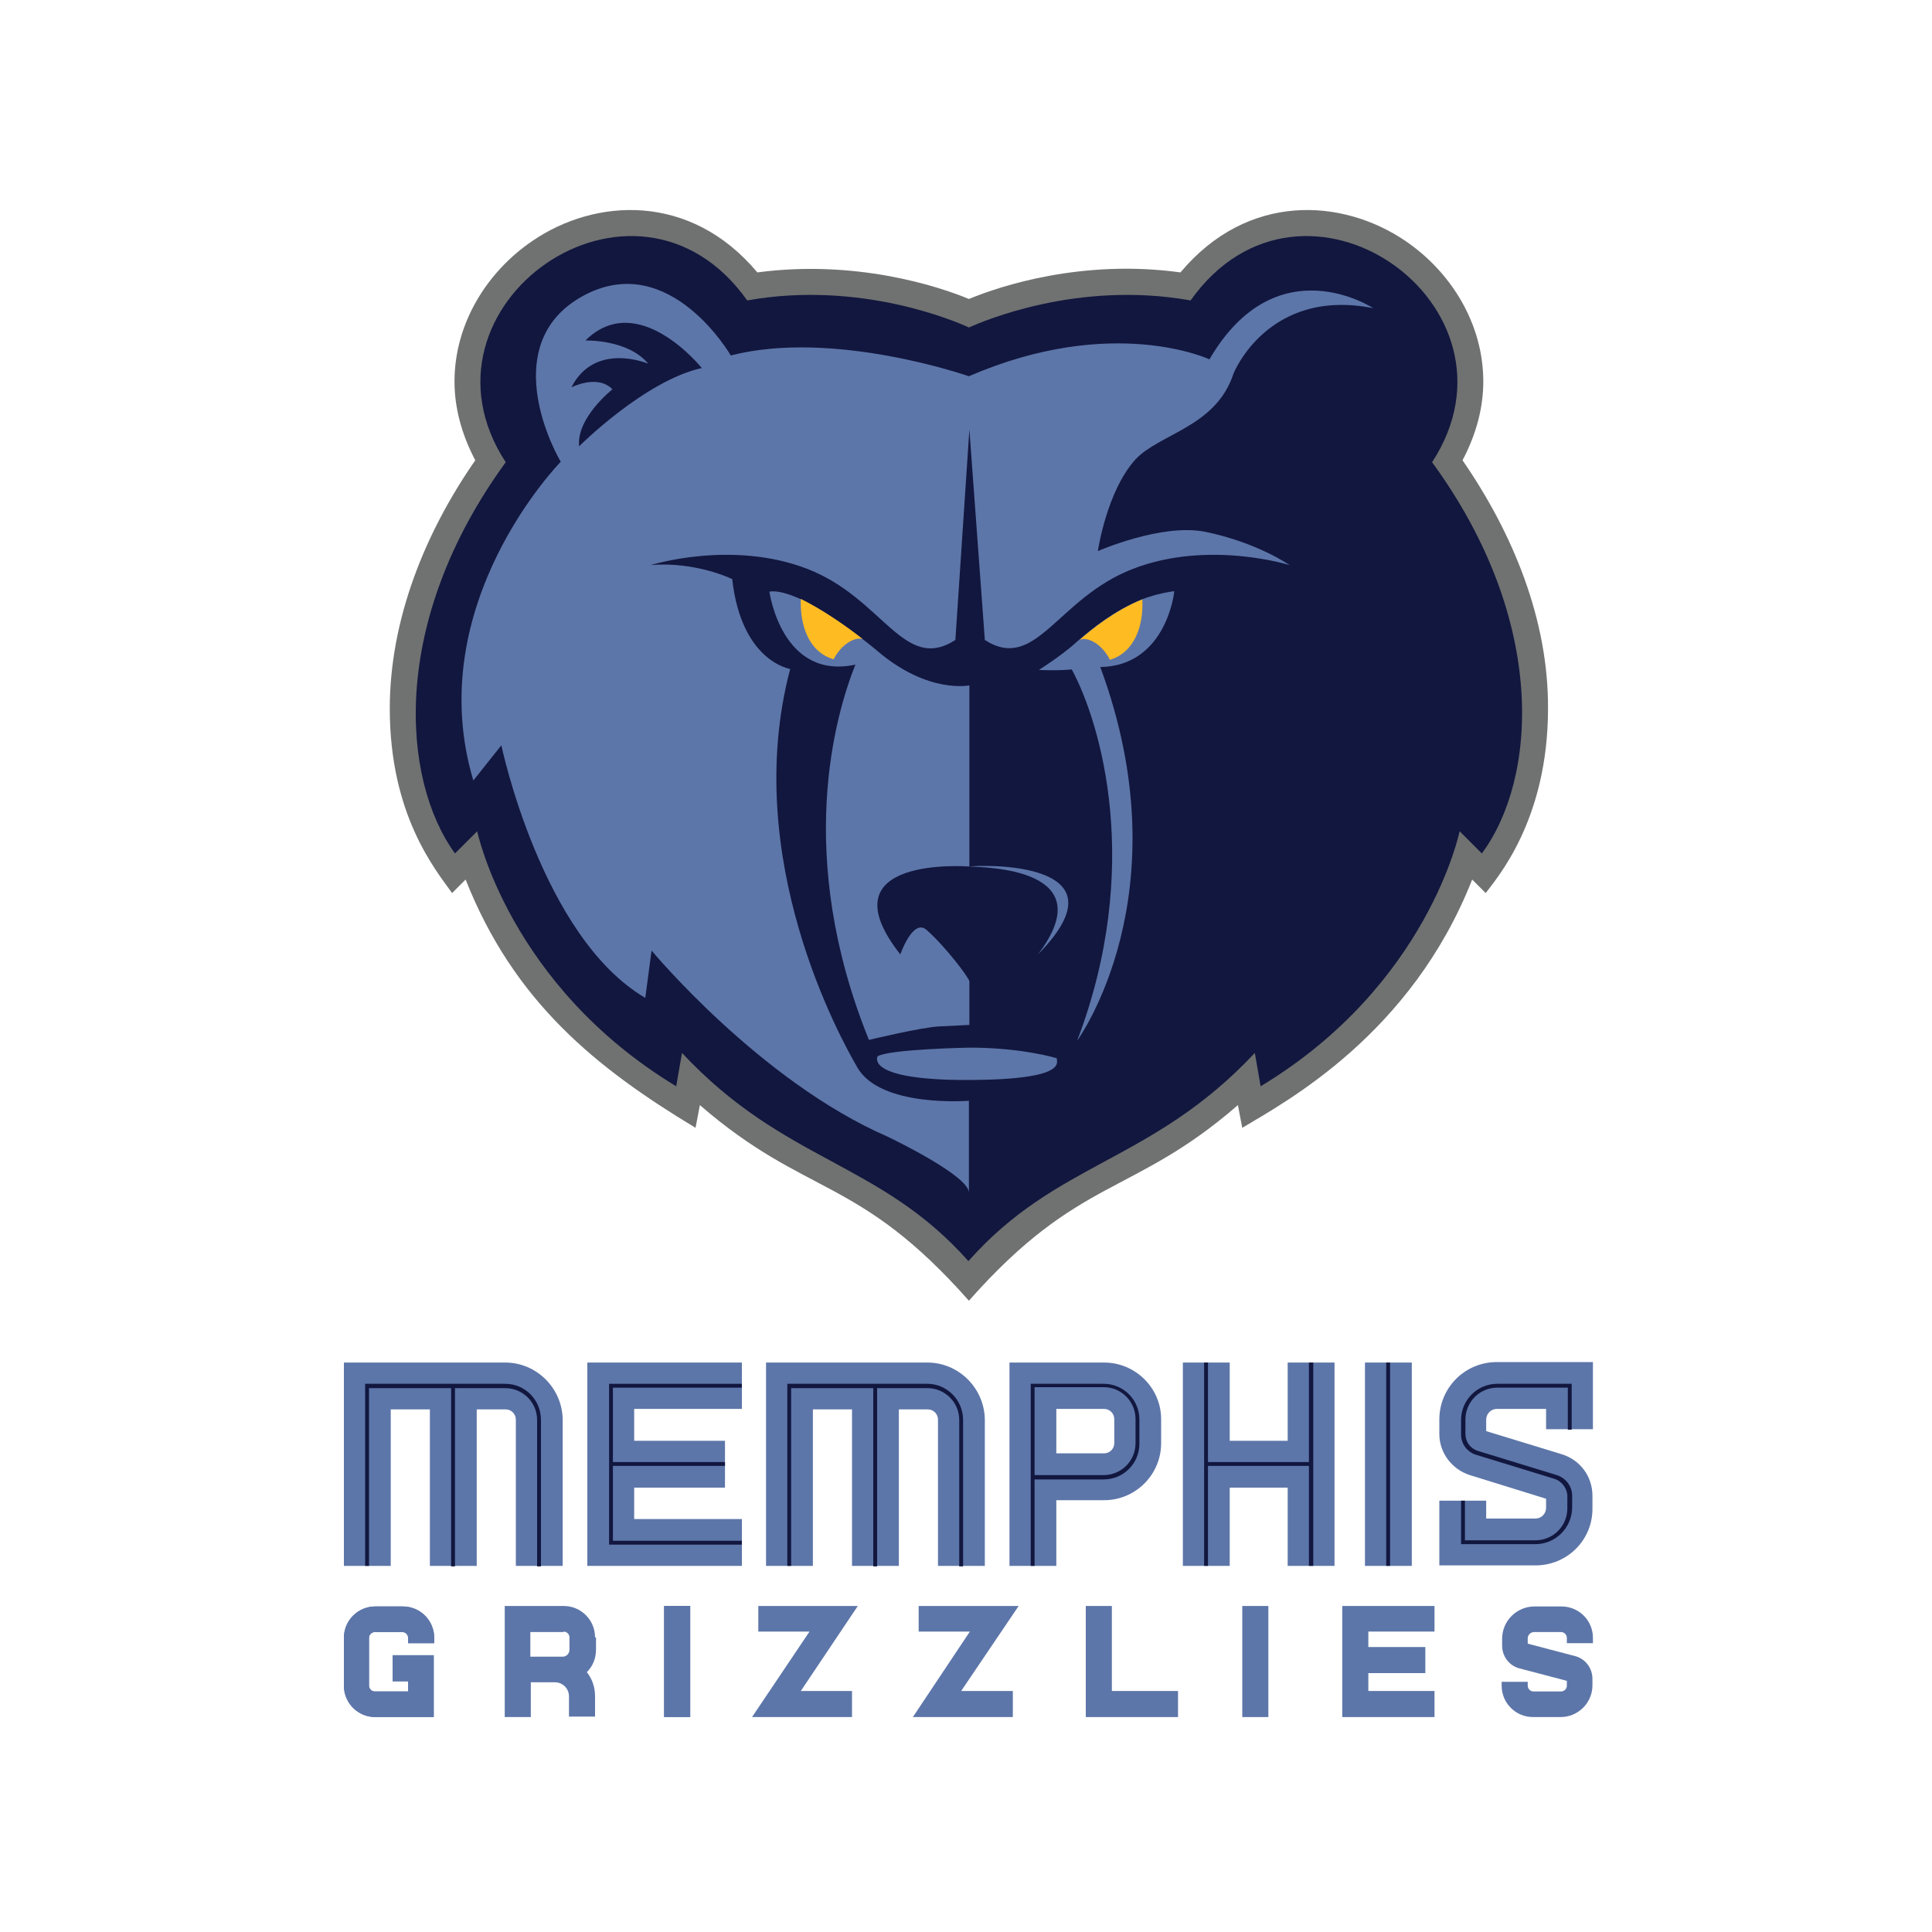
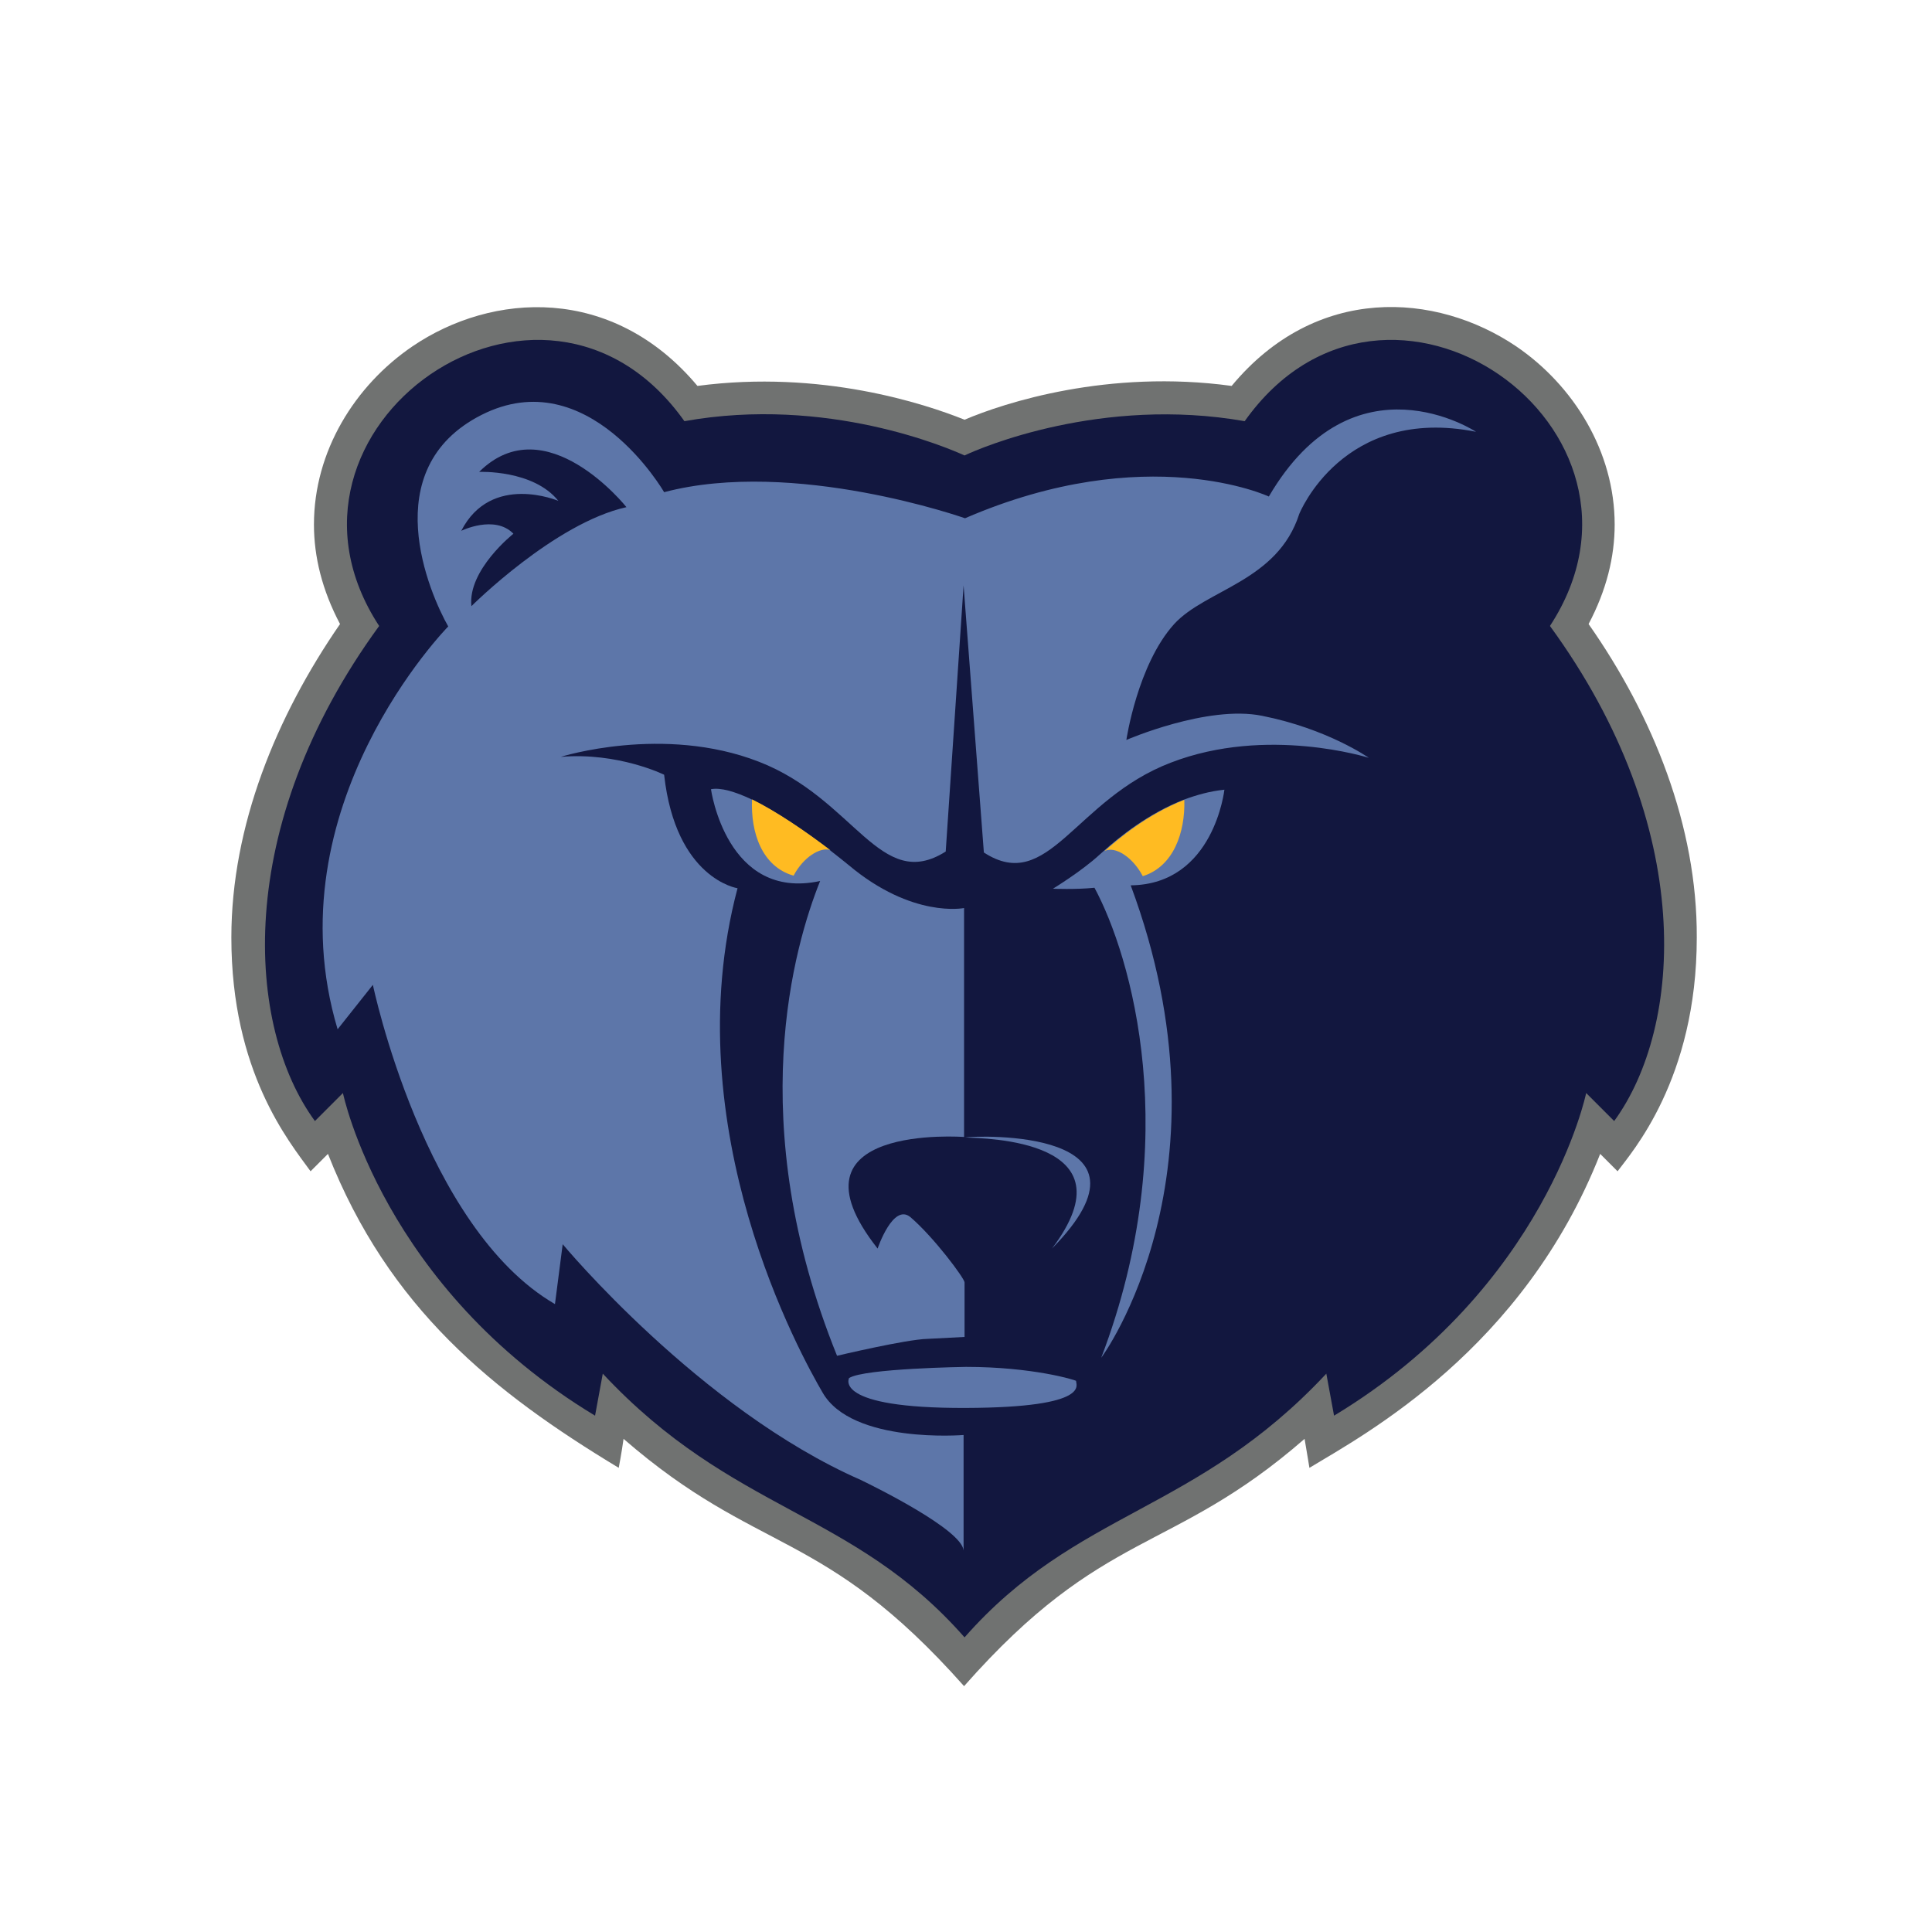
- <svg xmlns="http://www.w3.org/2000/svg" version="1.1" id="Layer_2" x="0px" y="0px" viewBox="0 0 400 400" style="enable-background:new 0 0 400 400;" xml:space="preserve">
-   <style type="text/css">
- 	.st0{fill:#5D76A9;}
- 	.st1{fill:#12173F;}
- 	.st2{fill:#707271;}
- 	.st3{fill:#FFBB22;}
- </style>
-   <g>
-     <path class="st0" d="M123.2,339c0-3.6-2.9-6.5-6.5-6.5h-12.2v23h5.4v-7.2h5c1.6,0,2.9,1.3,2.9,2.9v4.2h5.4v-4.2   c0-1.9-0.6-3.6-1.7-5c1.2-1.2,1.9-2.8,1.9-4.7V339L123.2,339L123.2,339z M116.7,337.8c0.6,0,1.2,0.5,1.2,1.2v2.6   c0,0.7-0.6,1.4-1.4,1.4h-6.7v-5.1h6.9V337.8z" />
-     <polygon class="st0" points="243.9,355.5 224.8,355.5 224.8,332.5 230.2,332.5 230.2,350.1 243.9,350.1  " />
-     <polygon class="st0" points="297,337.8 297,332.5 277.9,332.5 277.9,355.5 297,355.5 297,350.1 283.3,350.1 283.3,346.4    295.1,346.4 295.1,341 283.3,341 283.3,337.8  " />
-     <polygon class="st0" points="176.4,355.5 155.7,355.5 167.6,337.8 157,337.8 157,332.5 177.6,332.5 165.8,350.1 176.4,350.1  " />
-     <polygon class="st0" points="209.7,355.5 189,355.5 200.8,337.8 190.2,337.8 190.2,332.5 210.9,332.5 199,350.1 209.7,350.1  " />
-     <rect x="257.2" y="332.5" class="st0" width="5.4" height="23" />
-     <rect x="137.5" y="332.5" class="st0" width="5.4" height="23" />
-     <rect x="137.5" y="332.5" class="st0" width="5.4" height="23" />
-     <g>
-       <path class="st0" d="M228.6,282.1H209v42.1h9.7v-13.6h9.9c6.5,0,11.8-5.3,11.8-11.8v-5C240.4,287.4,235.1,282.1,228.6,282.1z     M230.7,298.8c0,1.2-1,2.1-2.1,2.1h-9.9v-9.2h9.9c1.2,0,2.1,1,2.1,2.1V298.8z" />
-     </g>
-     <path class="st1" d="M214.2,324.2h-0.8v-37.7h15.1c4.1,0,7.4,3.3,7.4,7.4v5c0,4.1-3.3,7.4-7.4,7.4h-14.3V324.2z M214.2,305.4h14.3   c3.6,0,6.6-2.9,6.6-6.6v-5c0-3.6-2.9-6.6-6.6-6.6h-14.3V305.4z" />
-     <polygon class="st0" points="153.6,291.7 153.6,282.1 121.6,282.1 121.6,324.2 153.6,324.2 153.6,314.5 131.3,314.5 131.3,308    150.1,308 150.1,298.3 131.3,298.3 131.3,291.7  " />
-     <polygon class="st1" points="153.6,287.3 153.6,286.5 126.1,286.5 126.1,319.8 153.6,319.8 153.6,319 126.9,319 126.9,303.5    150.1,303.5 150.1,302.7 126.9,302.7 126.9,287.3  " />
-     <path class="st0" d="M192,282.1h-33.4v42.1h9.7v-32.4h8.1v32.4h9.7v-32.4h6c1.2,0,2.1,1,2.1,2.1v30.3h9.7v-30.3   C203.8,287.4,198.5,282.1,192,282.1" />
-     <path class="st1" d="M192,286.5h-29v37.7h0.8v-36.8h17v36.9h0.8v-36.9H192c3.6,0,6.6,2.9,6.6,6.6v30.3h0.8V294   C199.4,289.8,196,286.5,192,286.5" />
-     <path class="st0" d="M104.6,282.1H71.2v42.1h9.7v-32.4H89v32.4h9.7v-32.4h6c1.2,0,2.1,1,2.1,2.1v30.3h9.7v-30.3   C116.4,287.4,111.1,282.1,104.6,282.1" />
-     <path class="st1" d="M104.6,286.5h-29v37.7h0.8v-36.8h17v36.9h0.8v-36.9h10.4c3.6,0,6.6,2.9,6.6,6.6v30.3h0.8V294   C112,289.8,108.7,286.5,104.6,286.5" />
-     <rect x="282.6" y="282.1" class="st0" width="9.7" height="42.1" />
-     <rect x="287" y="282.1" class="st1" width="0.8" height="42.1" />
-     <polygon class="st0" points="266.6,282.1 266.6,298.3 254.6,298.3 254.6,282.1 244.9,282.1 244.9,324.2 254.6,324.2 254.6,308    266.6,308 266.6,324.2 276.3,324.2 276.3,282.1  " />
-     <polygon class="st1" points="271,282.1 271,302.7 250.1,302.7 250.1,282.1 249.3,282.1 249.3,324.2 250.1,324.2 250.1,303.5    271,303.5 271,324.2 271.9,324.2 271.9,282.1  " />
-     <path class="st0" d="M90,355.5H77.7c-3.6,0-6.5-2.9-6.5-6.5v-9.9c0-3.6,2.9-6.5,6.5-6.5h5.7c3.6,0,6.5,2.9,6.5,6.5v1.1h-5.4v-1.1   c0-0.6-0.5-1.2-1.2-1.2h-5.7c-0.6,0-1.2,0.5-1.2,1.2v9.9c0,0.6,0.5,1.2,1.2,1.2h6.9v-2.1h-3.2v-5.4h8.5v12.8H90z" />
-     <path class="st0" d="M90,355.5H77.7c-3.6,0-6.5-2.9-6.5-6.5v-9.9c0-3.6,2.9-6.5,6.5-6.5h5.7c3.6,0,6.5,2.9,6.5,6.5v1.1h-5.4v-1.1   c0-0.6-0.5-1.2-1.2-1.2h-5.7c-0.6,0-1.2,0.5-1.2,1.2v9.9c0,0.6,0.5,1.2,1.2,1.2h6.9v-2.1h-3.2v-5.4h8.5v12.8H90z" />
-     <path class="st0" d="M323.1,355.5h-5.7c-3.6,0-6.5-2.9-6.5-6.5v-0.8h5.4v0.8c0,0.6,0.5,1.2,1.2,1.2h5.7c0.6,0,1.2-0.5,1.2-1.2v-1   l-9.9-2.6c-2.1-0.6-3.5-2.5-3.5-4.7v-1.4c0-3.7,3-6.7,6.7-6.7h5.6c3.6,0,6.5,2.9,6.5,6.5v1.1h-5.4v-1.1c0-0.6-0.5-1.2-1.2-1.2h-5.6   c-0.7,0-1.3,0.6-1.3,1.3v1.1l9.9,2.6c2.1,0.6,3.5,2.5,3.5,4.7v1.3C329.7,352.6,326.7,355.5,323.1,355.5" />
-     <path class="st0" d="M317.9,324.1H298v-13.4h9.7v3.7h10.2c1.2,0,2.2-1,2.2-2.2v-1.9l-15.8-4.9c-3.7-1.2-6.3-4.6-6.3-8.5v-3   c0-6.6,5.3-11.9,11.9-11.9h19.9v13.9h-9.7v-4.2h-10.2c-1.2,0-2.2,1-2.2,2.2v2.4l15.7,4.8c3.8,1.2,6.3,4.6,6.3,8.6v2.5   C329.8,318.8,324.5,324.1,317.9,324.1" />
-     <path class="st1" d="M317.9,319.7h-15.4v-9h0.8v8.2h14.6c3.7,0,6.6-3,6.6-6.6v-2.5c0-1.6-1.1-3.1-2.6-3.6l-16.3-5   c-1.9-0.6-3.1-2.3-3.1-4.2v-3c0-4.1,3.3-7.5,7.5-7.5h15.4v9.5h-0.8v-8.7H310c-3.7,0-6.6,3-6.6,6.6v3c0,1.6,1,3,2.6,3.5l16.3,5   c1.9,0.6,3.2,2.3,3.2,4.3v2.5C325.4,316.4,322,319.7,317.9,319.7" />
-     <path class="st2" d="M302.8,95.3c2.9-5.5,4.3-11,4.3-16.3c0-12-6.7-22.7-16.1-29.1c-13.1-8.9-32.7-10.1-46.6,6.5   c-20.3-2.8-37.3,2.8-43.8,5.5c-6.5-2.7-23.5-8.2-43.8-5.5c-13.9-16.6-33.6-15.4-46.6-6.5C100.8,56.3,94.1,67,94.1,79   c0,5.3,1.4,10.8,4.3,16.3c-10.5,15.1-17.7,33.1-17.7,51.4c0,22,9.4,33.3,12.9,38.2c0,0,1.5-1.5,2.8-2.8c10,25.3,27,39,47.6,51.4   c0,0,0.5-2.5,0.9-4.7c22.2,19.2,32.7,14.5,55.7,40.5c22.9-25.9,33.8-21.5,55.7-40.5c0.4,2.2,0.9,4.7,0.9,4.7   c9.2-5.5,35-19.4,47.6-51.4c1.3,1.3,2.8,2.8,2.8,2.8c2.2-3,12.9-15,12.9-38.2C320.6,128.4,313.3,110.5,302.8,95.3" />
-     <path class="st1" d="M296.5,95.7c21.1-32.4-26.8-66.2-50-33.5c-23.5-4.2-43.2,4.4-45.9,5.6c-2.6-1.2-22.4-9.8-45.9-5.6   c-23.2-32.7-71.1,1.1-50,33.5c-24.1,33.1-21.6,65.7-10.5,81l4.6-4.6c0,0,6.6,31.9,41.2,52.8l1.2-6.9c21.3,22.8,40.8,22.3,59.3,43.1   c18.4-20.8,37.9-20.3,59.3-43.1l1.2,6.9c34.7-20.9,41.2-52.8,41.2-52.8l4.6,4.6C318.2,161.3,320.6,128.7,296.5,95.7" />
-     <path class="st0" d="M200.8,216.9c0,0-16.7,0.3-19.1,1.8c0,0-2.9,5,19.1,4.9c20.9-0.1,17.8-3.9,18-4.5   C218.8,219.1,211.7,216.9,200.8,216.9" />
-     <path class="st0" d="M186.4,197.6c0,0,2.6-7.5,5.4-5.1c3.8,3.3,8.9,10,8.9,10.7v9l-6.1,0.3c-3.5,0.1-14.7,2.8-14.7,2.8   c-15.5-38.3-6.9-67.4-2.8-77.7c-15.3,3.3-17.8-15.1-17.8-15.1c1.6-0.3,3.9,0.4,6.6,1.6c4.1,2,8.9,5.3,12.8,8.3l0,0   c1.1,0.9,2.2,1.7,3.1,2.5c10.4,8.8,18.9,7,18.9,7v37.5C200.6,179.4,170.2,177,186.4,197.6" />
-     <path class="st0" d="M214.9,197.6c19.4-19.7-12.2-18.5-14.2-18.2C204,179.6,228.5,179.7,214.9,197.6" />
-     <path class="st0" d="M227.8,138.1c17.4,47-4.7,77.2-4.8,77.4c13.7-35.9,4.9-65.8-1.1-76.9c-3.1,0.3-6.8,0.1-6.8,0.1   s4.6-2.9,7.6-5.6c0.2-0.2,0.4-0.4,0.7-0.6c2.5-2.2,7.3-6.1,13-8.4l0,0c2.1-0.8,4.4-1.4,6.7-1.7   C243.2,122.4,241.5,137.9,227.8,138.1" />
-     <path class="st0" d="M255.4,77.3c0,0,7.1-17.8,28.9-13.5c0,0-20-13.2-33.9,10.6c0,0-20-9.4-49.8,3.5c0,0-28-9.8-49.3-4.3   c0,0-12.4-21.5-29.9-12.7c-17.5,8.9-8.4,29.4-5.3,34.7c0,0-29,29.5-18.1,66l5.8-7.3c0,0,8.3,39.7,29.8,52.3l1.3-9.8   c0,0,22.4,27,48.8,38.5c2.5,1.2,16.5,8.1,16.9,11.5v-18.9c0,0-18.3,1.5-23.1-6.9c-3.3-5.7-24.3-43.2-13.9-82.5   c0,0-10.1-1.5-12-18.6c0,0-7.5-3.7-16.9-2.9c0,0,16.8-5.3,32.5,0.8c15.7,6.1,19.9,21.6,30.6,14.7l2.9-43.6l3.2,43.6   c10.6,6.8,14.9-8.6,30.6-14.7S267,117,267,117s-6.7-4.7-17.5-6.9c-9-1.8-22.2,4-22.2,4s1.8-12.4,7.8-19   C240.2,89.7,251.8,88.4,255.4,77.3z M119.9,92.4c-0.6-5.9,6.9-11.8,6.9-11.8c-3.1-3.2-8.5-0.4-8.5-0.4c4.9-9.6,15.9-4.9,15.9-4.9   c-4.2-5.1-13-4.8-13-4.8c10.9-10.8,24.1,5.7,24.1,5.7C133.5,78.8,119.9,92.4,119.9,92.4z" />
-     <path class="st3" d="M178.6,132.3c-1.7-0.5-4.5,1.2-6,4.2c-5.2-1.5-7-7.1-6.8-12.5l0,0C169.9,126,174.8,129.3,178.6,132.3" />
-     <path class="st3" d="M229.8,136.6c-1.6-3.2-4.6-4.9-6.3-4.1c2.5-2.2,7.3-6.1,13-8.4l0,0C236.8,129.5,234.9,135.1,229.8,136.6" />
-   </g>
+ <svg xmlns="http://www.w3.org/2000/svg" height="400.0" width="400.0">
+   <path d="M328.9,129.2c3.7,-7 5.4,-13.9 5.4,-20.6c0,-15.1 -8.5,-28.8 -20.4,-36.9c-16.6,-11.2 -41.4,-12.9 -58.9,8.2c-25.6,-3.5 -47.1,3.5 -55.3,7c-8.2,-3.3 -29.7,-10.4 -55.3,-7c-17.6,-21 -42.5,-19.4 -59,-8.2c-11.9,8.1 -20.4,21.7 -20.4,36.9c0,6.7 1.7,13.6 5.4,20.6c-13.2,19.1 -22.5,41.8 -22.5,64.9c0,27.8 11.9,42.2 16.4,48.4c0,0 1.9,-1.9 3.6,-3.6c12.6,32 34.2,49.3 60.2,65c0,0 0.6,-3.1 1,-6c28,24.3 41.3,18.3 70.5,51.2c29,-32.9 42.8,-27.1 70.5,-51.2c0.5,2.9 1,6 1,6c11.6,-7 44.3,-24.6 60.2,-65c1.6,1.6 3.6,3.6 3.6,3.6c2.8,-3.8 16.4,-19 16.4,-48.4C351.4,171.1 342.3,148.3 328.9,129.2" fill="#707271" fill-opacity="1.0" />
+   <path d="M320.9,129.6c26.8,-41 -33.9,-83.7 -63.2,-42.4c-29.6,-5.2 -54.7,5.5 -58,7.1c-3.3,-1.5 -28.4,-12.4 -58,-7.1c-29.3,-41.3 -90,1.4 -63.2,42.4C48,171.4 51,212.7 65.2,232.1l5.8,-5.8c0,0 8.3,40.3 52.2,66.8l1.6,-8.7c27,28.9 51.7,28.2 74.9,54.6c23.2,-26.4 47.9,-25.7 74.9,-54.6l1.6,8.7c43.9,-26.5 52.2,-66.8 52.2,-66.8l5.8,5.8C348.4,212.6 351.4,171.4 320.9,129.6" fill="#12173f" fill-opacity="1.0" />
+   <path d="M200,283c0,0 -21,0.3 -24.2,2.3c0,0 -3.6,6.3 24.2,6.2c26.5,-0.1 22.6,-5 22.8,-5.6C222.6,285.7 213.8,283 200,283" fill="#5d76a9" fill-opacity="1.0" />
+   <path d="M181.7,258.5c0,0 3.2,-9.5 6.8,-6.5c4.9,4.2 11.2,12.7 11.2,13.5v11.3l-7.7,0.4c-4.4,0.1 -18.7,3.5 -18.7,3.5c-19.6,-48.5 -8.8,-85.1 -3.5,-98.3c-19.4,4.2 -22.6,-19 -22.6,-19c2,-0.4 5,0.5 8.4,2.1c5.1,2.5 11.3,6.7 16.2,10.5l0,0c1.4,1.1 2.8,2.2 3.9,3.1c13.2,11.1 23.9,8.9 23.9,8.9v47.4C199.7,235.4 161.2,232.5 181.7,258.5" fill="#5d76a9" fill-opacity="1.0" />
+   <path d="M217.8,258.5c24.5,-24.9 -15.5,-23.4 -18,-23C203.9,235.7 234.9,235.9 217.8,258.5" fill="#5d76a9" fill-opacity="1.0" />
+   <path d="M234.1,183.3c22.1,59.4 -5.9,97.6 -6.1,97.8c17.3,-45.4 6.2,-83.2 -1.4,-97.3c-3.9,0.4 -8.6,0.2 -8.6,0.2s5.9,-3.6 9.6,-7c0.3,-0.3 0.6,-0.5 0.9,-0.8c3.1,-2.8 9.1,-7.7 16.5,-10.6l0,0c2.7,-1 5.5,-1.8 8.5,-2.1C253.5,163.4 251.4,183.1 234.1,183.3" fill="#5d76a9" fill-opacity="1.0" />
+   <path d="M269,106.4c0,0 9,-22.5 36.6,-17c0,0 -25.3,-16.7 -42.9,13.4c0,0 -25.2,-11.8 -62.9,4.5c0,0 -35.4,-12.5 -62.3,-5.4c0,0 -15.7,-27.2 -37.8,-16S89,123 92.8,129.7c0,0 -36.7,37.3 -22.9,83.4l7.3,-9.2c0,0 10.5,50.3 37.7,66.1l1.6,-12.4c0,0 28.4,34.2 61.7,48.8c3.1,1.5 20.9,10.3 21.3,14.6v-23.9c0,0 -23.1,1.9 -29.2,-8.8c-4.2,-7.2 -30.8,-54.7 -17.6,-104.4c0,0 -12.8,-1.9 -15.2,-23.5c0,0 -9.5,-4.7 -21.4,-3.7c0,0 21.2,-6.7 41,1c19.9,7.7 25.1,27.2 38.7,18.6l3.7,-55.1l4.2,55.3c13.4,8.7 18.8,-11 38.7,-18.6c19.9,-7.7 41,-1 41,-1s-8.5,-6 -22.1,-8.7c-11.3,-2.3 -28.1,5 -28.1,5s2.3,-15.6 9.9,-24C249.7,122 264.5,120.4 269,106.4zM97.6,125.5c-0.8,-7.5 8.7,-15 8.7,-15c-3.9,-4 -10.8,-0.6 -10.8,-0.6c6.2,-12.1 20.1,-6.2 20.1,-6.2c-5.2,-6.5 -16.4,-6 -16.4,-6C113,84 129.7,105 129.7,105C114.8,108.3 97.6,125.5 97.6,125.5z" fill="#5d76a9" fill-opacity="1.0" />
+   <path d="M171.9,176c-2.1,-0.7 -5.6,1.5 -7.6,5.3c-6.6,-1.9 -8.9,-9 -8.6,-15.8l0,0C160.8,168 166.9,172.2 171.9,176" fill="#ffbb22" fill-opacity="1.0" />
+   <path d="M236.6,181.4c-2.1,-4 -5.8,-6.3 -7.9,-5.2c3.1,-2.8 9.1,-7.7 16.5,-10.6l0,0C245.4,172.3 243,179.4 236.6,181.4" fill="#ffbb22" fill-opacity="1.0" />
</svg>
